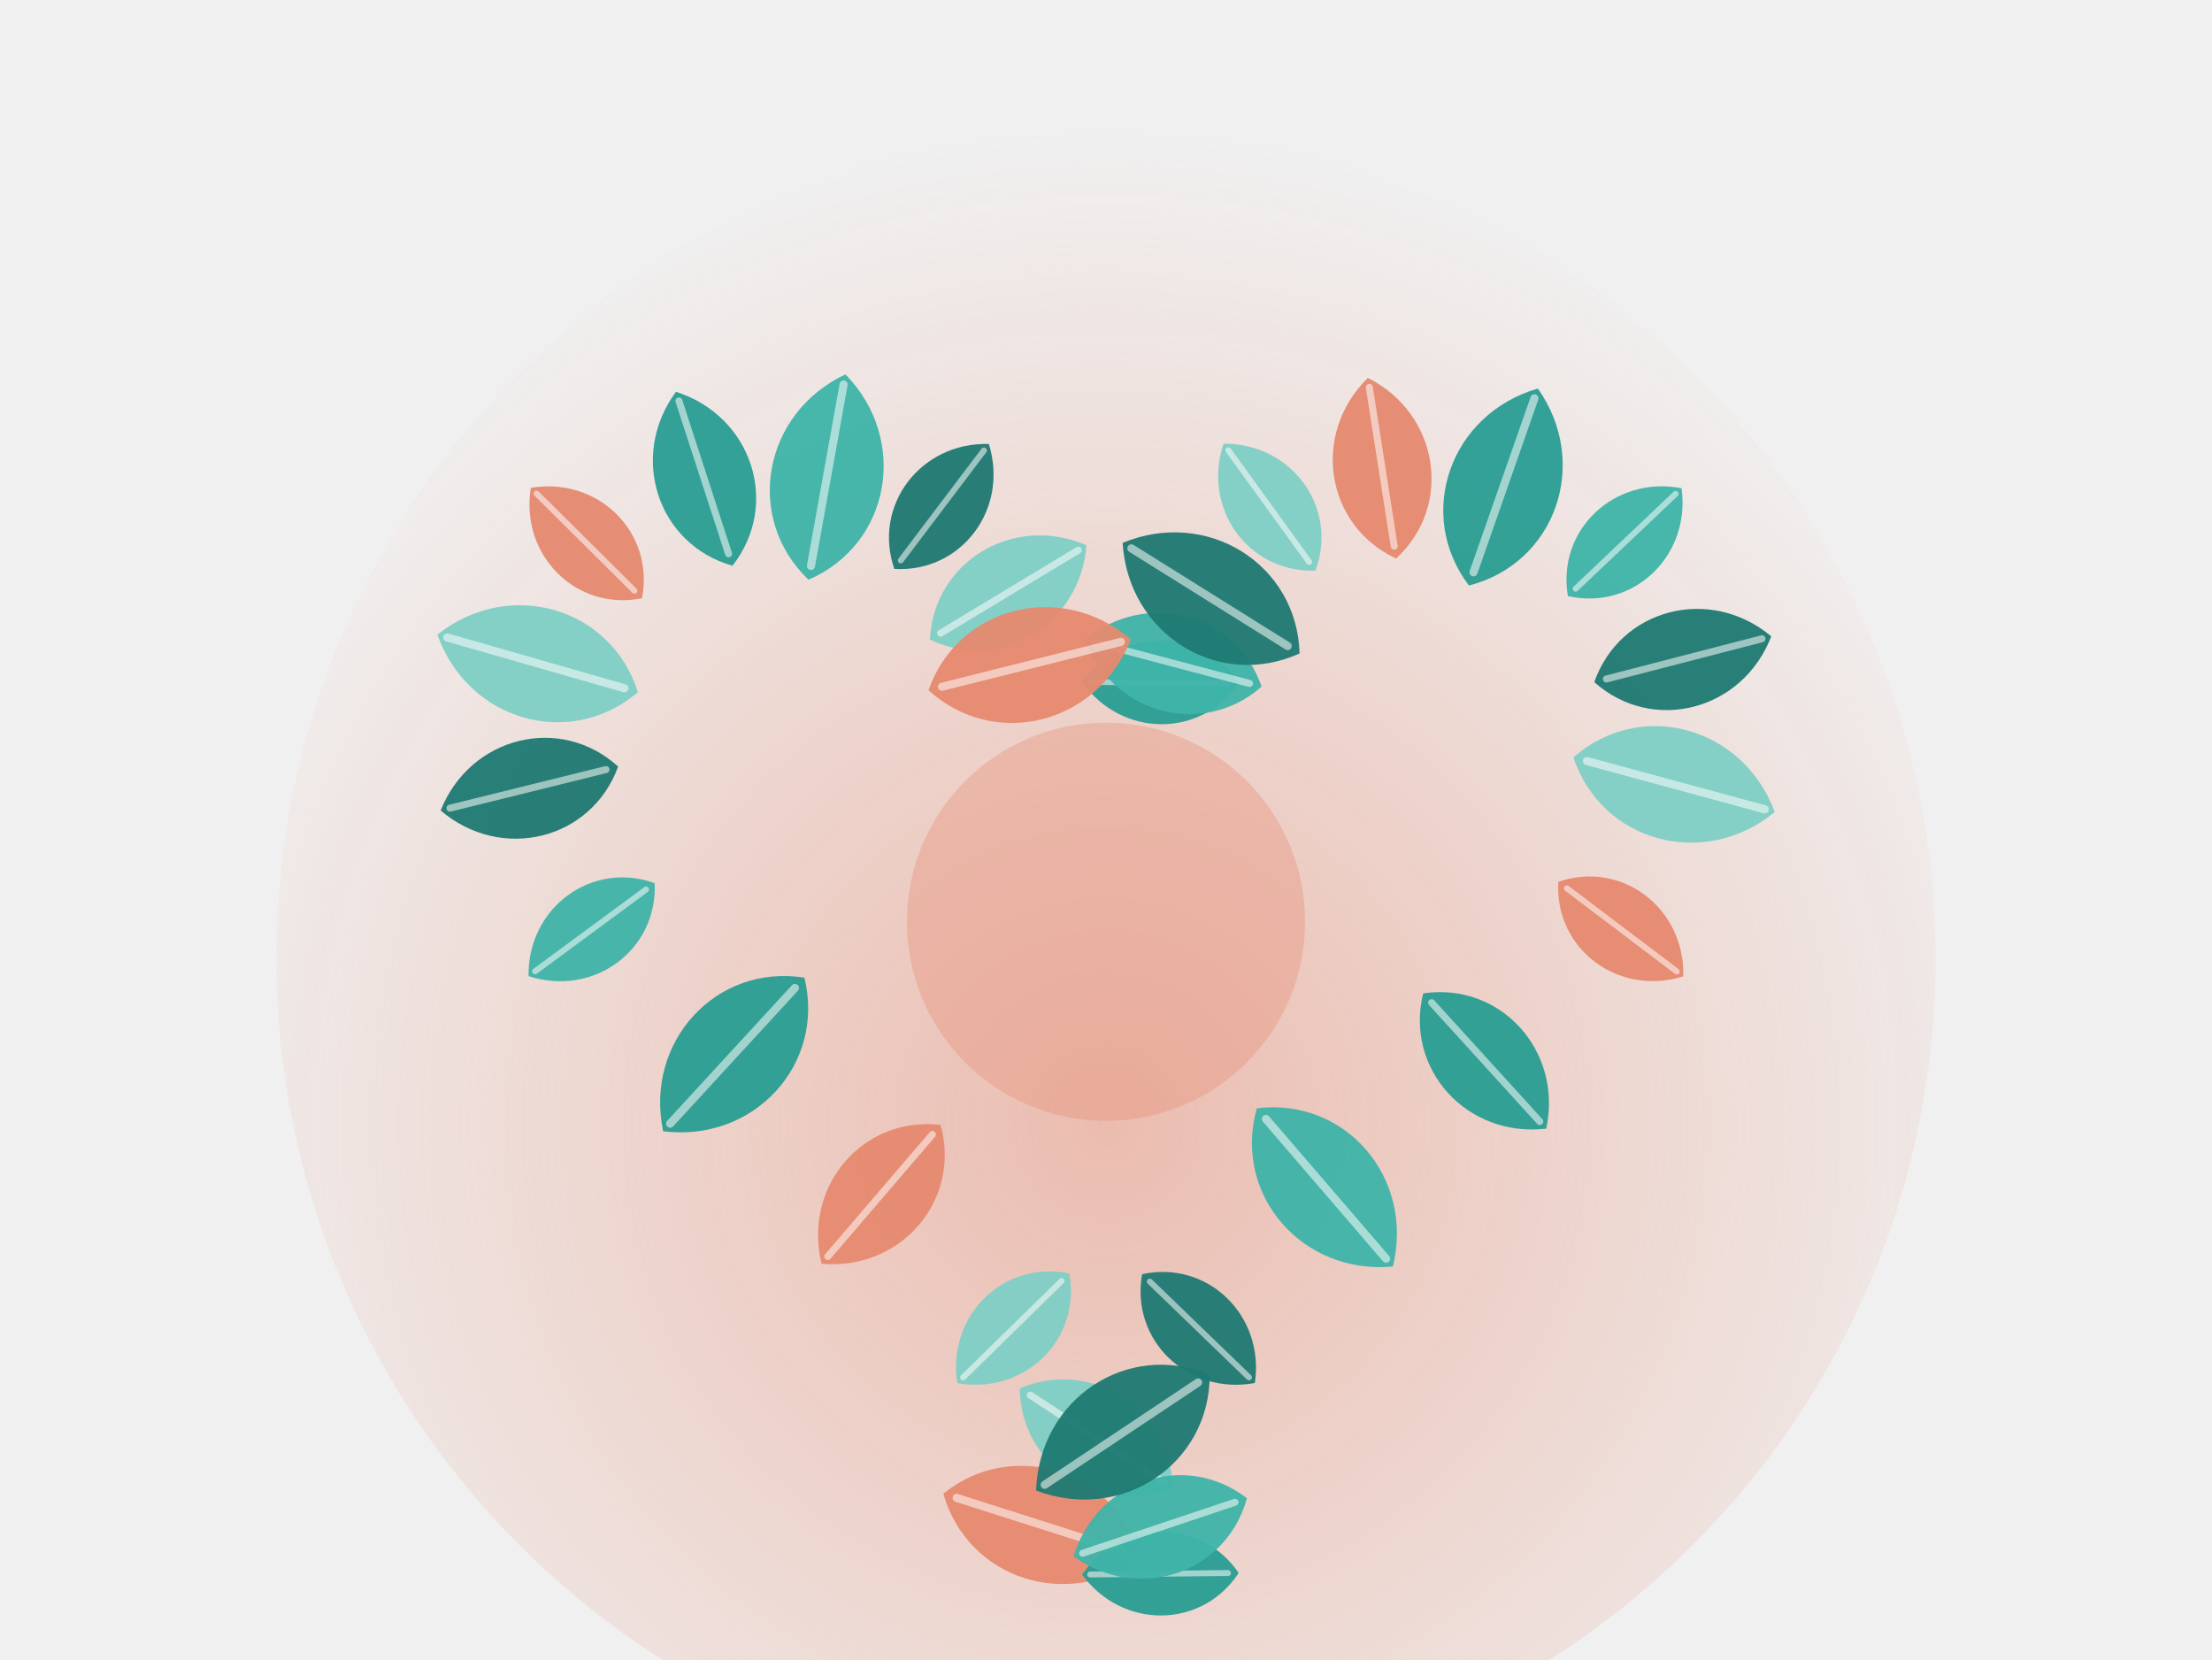
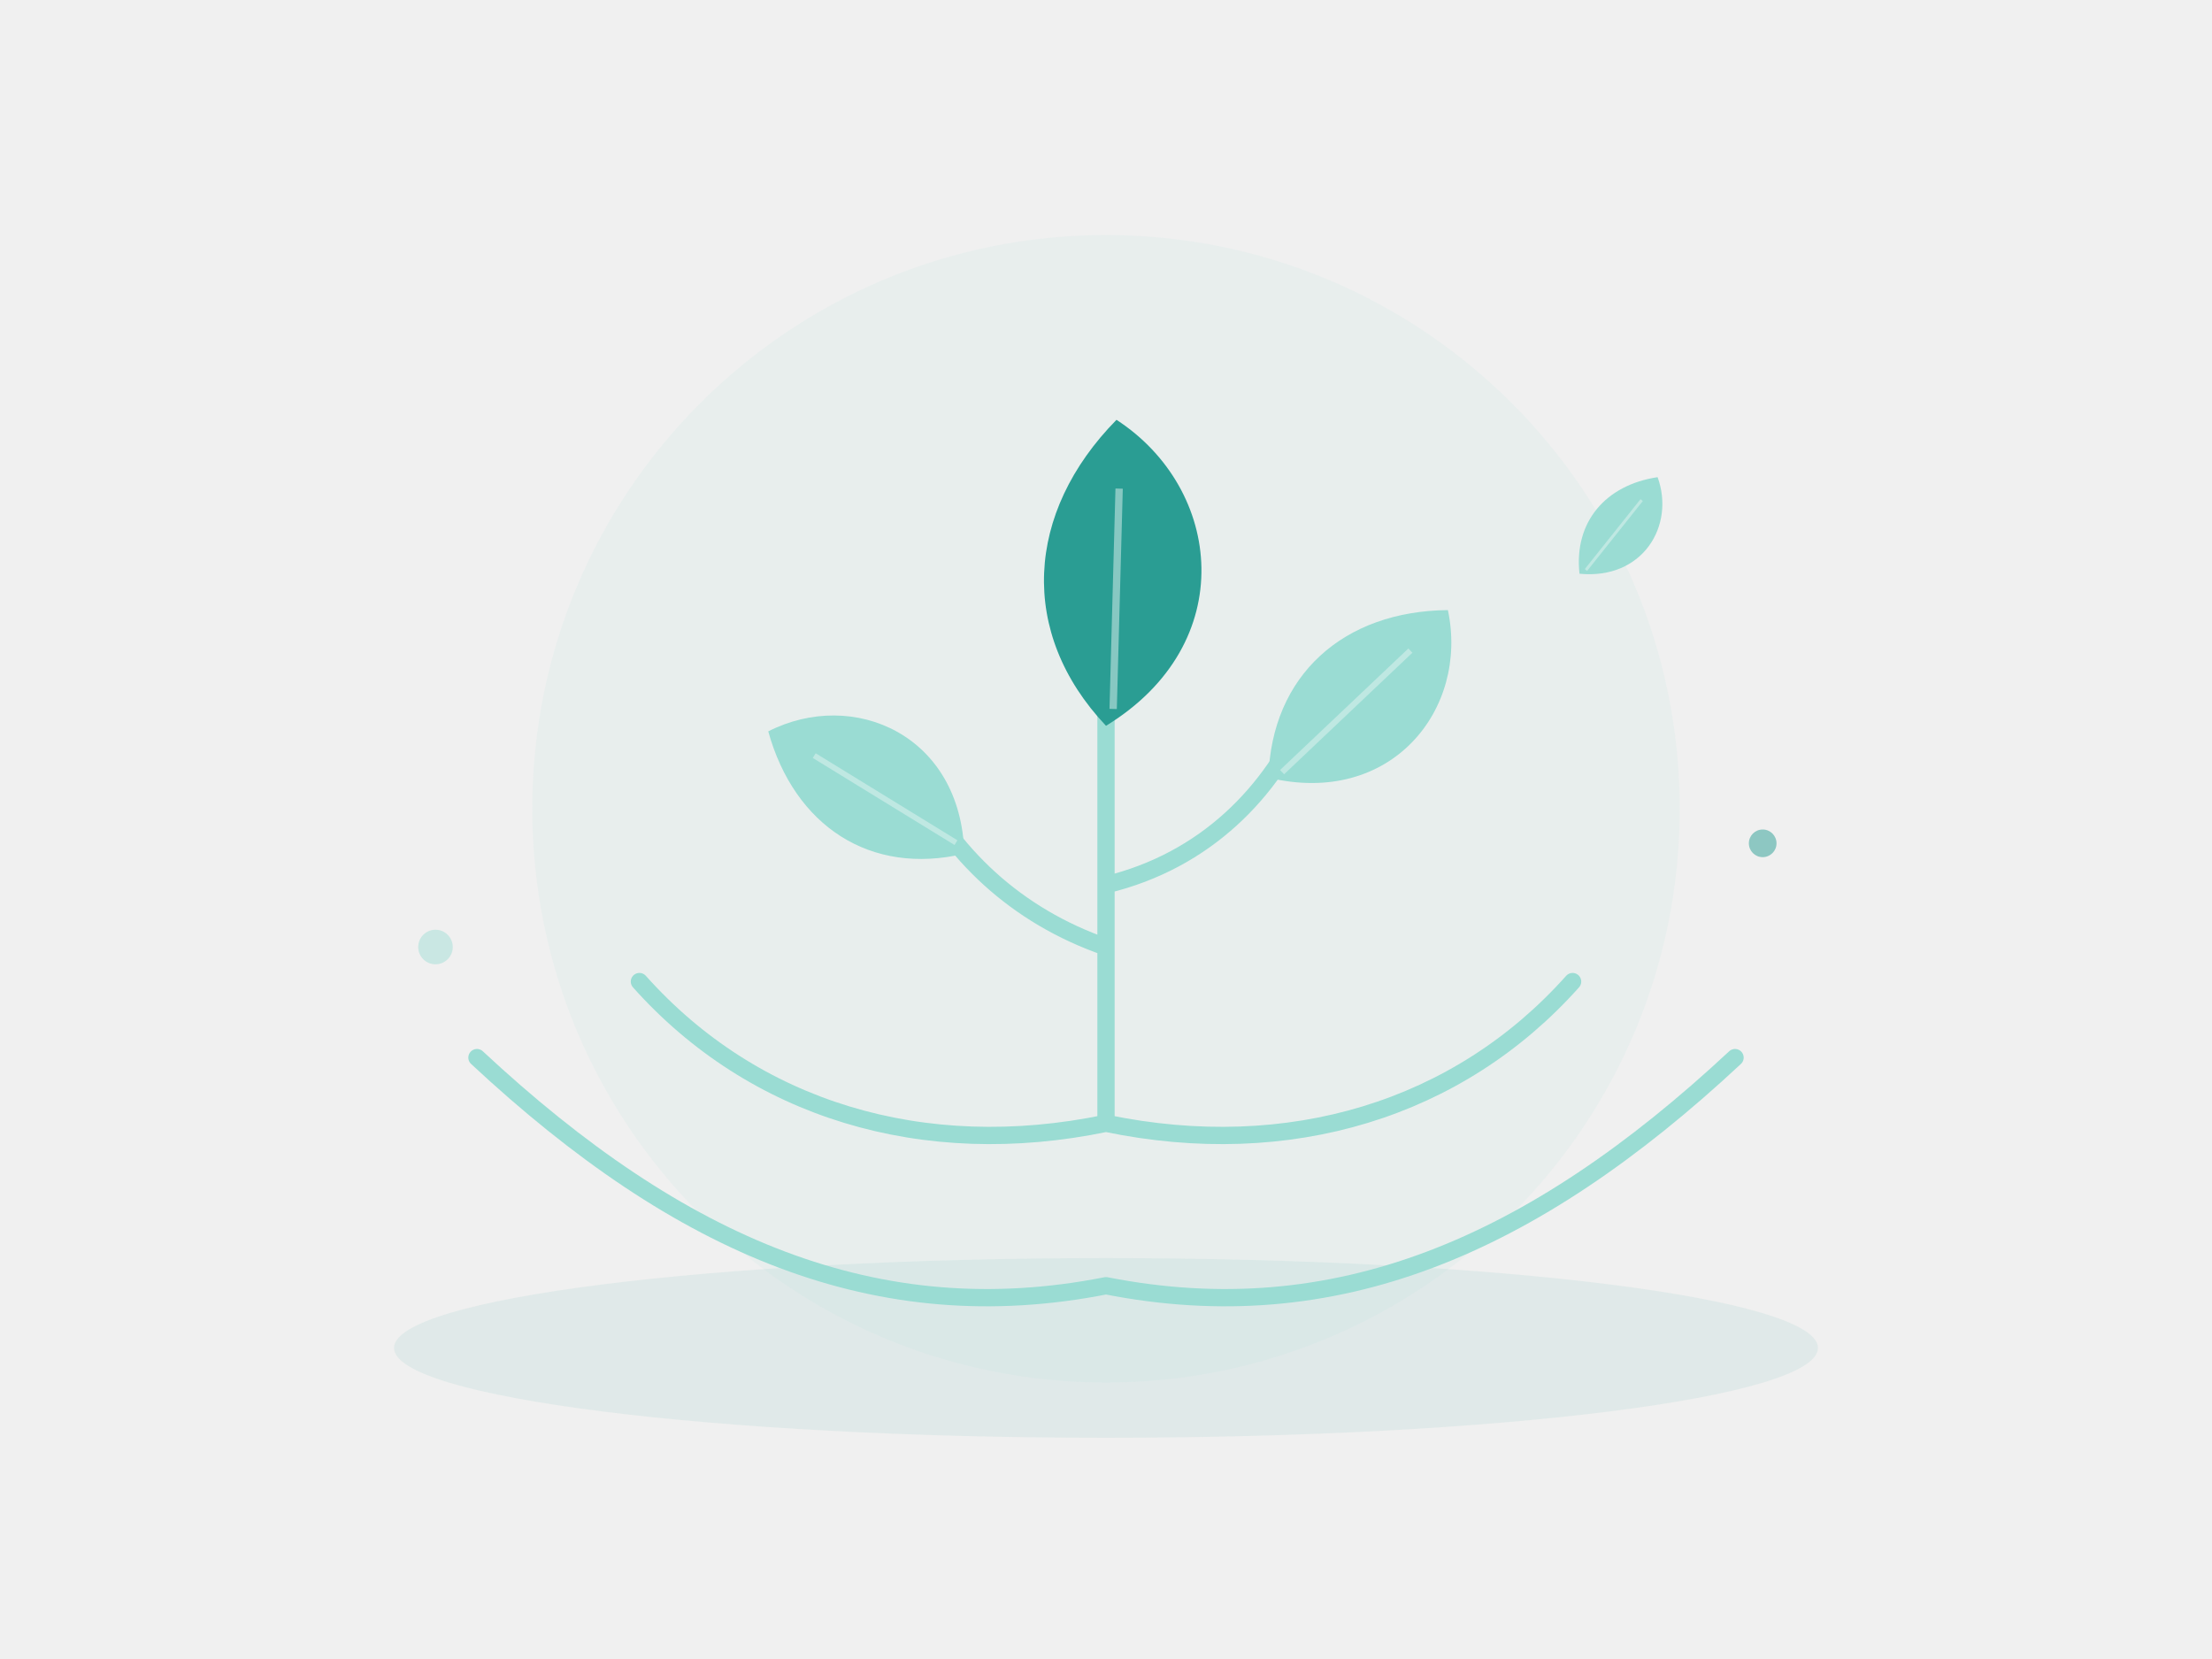
- <svg xmlns="http://www.w3.org/2000/svg" viewBox="0 0 600 450" aria-hidden="true">
-   <defs>
-     <radialGradient id="gw" cx="50%" cy="60%" r="60%">
-       <stop offset="0" stop-color="#E6896F" stop-opacity=".5" />
-       <stop offset="1" stop-color="#E6896F" stop-opacity="0" />
-     </radialGradient>
-   </defs>
-   <circle cx="300" cy="260" r="225" fill="url(#gw)" />
-   <circle cx="300" cy="250" r="54" fill="#E6896F" fill-opacity=".35" />
-   <g transform="translate(300.0,185.0) rotate(90.4)" opacity="0.95">
-     <path d="M0,-36.0 C15.1,-25.9 15.1,-4.3 0,6.5 C-15.1,-4.3 -15.1,-25.9 0,-36.0Z" fill="#2A9D93" />
-     <path d="M0,-33.1 L0,4.3" stroke="#fff" stroke-opacity=".55" stroke-width="1.6" stroke-linecap="round" />
+ <svg xmlns="http://www.w3.org/2000/svg" viewBox="0 0 640 480" aria-hidden="true" focusable="false">
+   <ellipse cx="320" cy="390" rx="206" ry="26" fill="#2A9D93" opacity=".08" />
+   <circle cx="320" cy="234" r="166" fill="#9ADCD3" opacity=".09" />
+   <g fill="none" stroke="#9ADCD3" stroke-width="5" stroke-linecap="round" stroke-linejoin="round">
+     <path d="M138 306C197 361 254 385 320 372C386 385 443 361 502 306" />
+     <path d="M185 284C218 321 267 336 320 325C373 336 422 321 455 284M320 324V194M320 274C294 265 275 247 264 224M320 256C349 249 368 229 378 206" />
  </g>
-   <g transform="translate(301.6,175.5) rotate(104.8)" opacity="0.95">
-     <path d="M0,-42.0 C17.6,-30.2 17.6,-5.0 0,7.6 C-17.6,-5.0 -17.6,-30.2 0,-42.0Z" fill="#3FB3A8" />
-     <path d="M0,-38.6 L0,5.0" stroke="#fff" stroke-opacity=".55" stroke-width="1.9" stroke-linecap="round" />
+   <g transform="translate(320 210) rotate(23) scale(1.06)" fill="#2A9D93">
+     <path d="M0 0C-32-14-43-45-30-78C4-72 25-35 0 0Z" />
+     <path d="M0-5L-22-61" stroke="#E3F3F1" stroke-width="2" opacity=".5" />
  </g>
-   <g transform="translate(311.8,151.8) rotate(122.0)" opacity="0.95">
-     <path d="M0,-48.0 C20.2,-34.6 20.2,-5.8 0,8.6 C-20.2,-5.8 -20.2,-34.6 0,-48.0Z" fill="#1E7A72" />
-     <path d="M0,-44.2 L0,5.8" stroke="#fff" stroke-opacity=".55" stroke-width="2.2" stroke-linecap="round" />
+   <g transform="translate(279 247) rotate(-37) scale(0.8)" fill="#9ADCD3">
+     <path d="M0 0C-32-14-43-45-30-78C4-72 25-35 0 0Z" />
+     <path d="M0-5L-22-61" stroke="#E3F3F1" stroke-width="2" opacity=".5" />
  </g>
-   <g transform="translate(335.7,125.6) rotate(144.1)" opacity="0.95">
-     <path d="M0,-36.0 C15.1,-25.9 15.1,-4.3 0,6.5 C-15.1,-4.3 -15.1,-25.9 0,-36.0Z" fill="#7FCFC5" />
-     <path d="M0,-33.1 L0,4.3" stroke="#fff" stroke-opacity=".55" stroke-width="1.6" stroke-linecap="round" />
+   <g transform="translate(367 225) rotate(68) scale(0.85)" fill="#9ADCD3">
+     <path d="M0 0C-32-14-43-45-30-78C4-72 25-35 0 0Z" />
+     <path d="M0-5L-22-61" stroke="#E3F3F1" stroke-width="2" opacity=".5" />
  </g>
-   <g transform="translate(372.2,110.0) rotate(171.1)" opacity="0.95">
-     <path d="M0,-42.0 C17.6,-30.2 17.6,-5.0 0,7.6 C-17.6,-5.0 -17.6,-30.2 0,-42.0Z" fill="#E6896F" />
-     <path d="M0,-38.6 L0,5.0" stroke="#fff" stroke-opacity=".55" stroke-width="1.9" stroke-linecap="round" />
+   <g transform="translate(457 166) rotate(60) scale(0.43)" fill="#9ADCD3">
+     <path d="M0 0C-32-14-43-45-30-78C4-72 25-35 0 0Z" />
+     <path d="M0-5L-22-61" stroke="#E3F3F1" stroke-width="2" opacity=".5" />
  </g>
-   <g transform="translate(414.3,113.5) rotate(199.3)" opacity="0.95">
-     <path d="M0,-48.0 C20.2,-34.6 20.2,-5.8 0,8.6 C-20.2,-5.8 -20.2,-34.6 0,-48.0Z" fill="#2A9D93" />
-     <path d="M0,-44.2 L0,5.8" stroke="#fff" stroke-opacity=".55" stroke-width="2.2" stroke-linecap="round" />
-   </g>
-   <g transform="translate(451.4,136.9) rotate(226.5)" opacity="0.95">
-     <path d="M0,-36.0 C15.1,-25.9 15.1,-4.3 0,6.5 C-15.1,-4.3 -15.1,-25.9 0,-36.0Z" fill="#3FB3A8" />
-     <path d="M0,-33.1 L0,4.3" stroke="#fff" stroke-opacity=".55" stroke-width="1.6" stroke-linecap="round" />
-   </g>
-   <g transform="translate(473.1,174.5) rotate(255.5)" opacity="0.95">
-     <path d="M0,-42.0 C17.6,-30.2 17.6,-5.0 0,7.6 C-17.6,-5.0 -17.6,-30.2 0,-42.0Z" fill="#1E7A72" />
-     <path d="M0,-38.6 L0,5.0" stroke="#fff" stroke-opacity=".55" stroke-width="1.9" stroke-linecap="round" />
-   </g>
-   <g transform="translate(473.1,218.0) rotate(285.2)" opacity="0.95">
-     <path d="M0,-48.0 C20.2,-34.6 20.2,-5.8 0,8.6 C-20.2,-5.8 -20.2,-34.6 0,-48.0Z" fill="#7FCFC5" />
-     <path d="M0,-44.2 L0,5.8" stroke="#fff" stroke-opacity=".55" stroke-width="2.2" stroke-linecap="round" />
-   </g>
-   <g transform="translate(451.4,260.9) rotate(307.1)" opacity="0.95">
-     <path d="M0,-36.0 C15.1,-25.9 15.1,-4.3 0,6.5 C-15.1,-4.3 -15.1,-25.9 0,-36.0Z" fill="#E6896F" />
-     <path d="M0,-33.1 L0,4.3" stroke="#fff" stroke-opacity=".55" stroke-width="1.6" stroke-linecap="round" />
-   </g>
-   <g transform="translate(414.3,300.5) rotate(317.7)" opacity="0.95">
-     <path d="M0,-42.0 C17.6,-30.2 17.6,-5.0 0,7.6 C-17.6,-5.0 -17.6,-30.2 0,-42.0Z" fill="#2A9D93" />
-     <path d="M0,-38.6 L0,5.0" stroke="#fff" stroke-opacity=".55" stroke-width="1.9" stroke-linecap="round" />
-   </g>
-   <g transform="translate(372.2,337.0) rotate(319.3)" opacity="0.95">
-     <path d="M0,-48.0 C20.2,-34.6 20.2,-5.8 0,8.6 C-20.2,-5.8 -20.2,-34.6 0,-48.0Z" fill="#3FB3A8" />
-     <path d="M0,-44.2 L0,5.8" stroke="#fff" stroke-opacity=".55" stroke-width="2.2" stroke-linecap="round" />
-   </g>
-   <g transform="translate(335.7,370.6) rotate(314.0)" opacity="0.95">
-     <path d="M0,-36.0 C15.1,-25.9 15.1,-4.3 0,6.5 C-15.1,-4.3 -15.1,-25.9 0,-36.0Z" fill="#1E7A72" />
-     <path d="M0,-33.1 L0,4.3" stroke="#fff" stroke-opacity=".55" stroke-width="1.6" stroke-linecap="round" />
-   </g>
-   <g transform="translate(311.8,399.5) rotate(303.1)" opacity="0.95">
-     <path d="M0,-42.0 C17.6,-30.2 17.6,-5.0 0,7.6 C-17.6,-5.0 -17.6,-30.2 0,-42.0Z" fill="#7FCFC5" />
-     <path d="M0,-38.6 L0,5.0" stroke="#fff" stroke-opacity=".55" stroke-width="1.9" stroke-linecap="round" />
-   </g>
-   <g transform="translate(301.6,419.7) rotate(287.7)" opacity="0.95">
-     <path d="M0,-48.0 C20.2,-34.6 20.2,-5.8 0,8.6 C-20.2,-5.8 -20.2,-34.6 0,-48.0Z" fill="#E6896F" />
-     <path d="M0,-44.2 L0,5.8" stroke="#fff" stroke-opacity=".55" stroke-width="2.2" stroke-linecap="round" />
-   </g>
-   <g transform="translate(300.0,427.0) rotate(89.4)" opacity="0.95">
-     <path d="M0,-36.0 C15.1,-25.9 15.1,-4.3 0,6.5 C-15.1,-4.3 -15.1,-25.9 0,-36.0Z" fill="#2A9D93" />
-     <path d="M0,-33.1 L0,4.3" stroke="#fff" stroke-opacity=".55" stroke-width="1.6" stroke-linecap="round" />
-   </g>
-   <g transform="translate(298.4,419.7) rotate(71.5)" opacity="0.95">
-     <path d="M0,-42.0 C17.6,-30.2 17.6,-5.0 0,7.6 C-17.6,-5.0 -17.6,-30.2 0,-42.0Z" fill="#3FB3A8" />
-     <path d="M0,-38.6 L0,5.0" stroke="#fff" stroke-opacity=".55" stroke-width="1.9" stroke-linecap="round" />
-   </g>
-   <g transform="translate(288.2,399.5) rotate(56.3)" opacity="0.95">
-     <path d="M0,-48.0 C20.2,-34.6 20.2,-5.8 0,8.6 C-20.2,-5.8 -20.2,-34.6 0,-48.0Z" fill="#1E7A72" />
-     <path d="M0,-44.2 L0,5.8" stroke="#fff" stroke-opacity=".55" stroke-width="2.2" stroke-linecap="round" />
-   </g>
-   <g transform="translate(264.3,370.6) rotate(45.6)" opacity="0.95">
-     <path d="M0,-36.0 C15.1,-25.9 15.1,-4.3 0,6.5 C-15.1,-4.3 -15.1,-25.9 0,-36.0Z" fill="#7FCFC5" />
-     <path d="M0,-33.1 L0,4.3" stroke="#fff" stroke-opacity=".55" stroke-width="1.6" stroke-linecap="round" />
-   </g>
-   <g transform="translate(227.8,337.0) rotate(40.6)" opacity="0.95">
-     <path d="M0,-42.0 C17.6,-30.2 17.6,-5.0 0,7.6 C-17.6,-5.0 -17.6,-30.2 0,-42.0Z" fill="#E6896F" />
-     <path d="M0,-38.6 L0,5.0" stroke="#fff" stroke-opacity=".55" stroke-width="1.9" stroke-linecap="round" />
-   </g>
-   <g transform="translate(185.7,300.5) rotate(42.6)" opacity="0.95">
-     <path d="M0,-48.0 C20.2,-34.6 20.2,-5.8 0,8.6 C-20.2,-5.8 -20.2,-34.6 0,-48.0Z" fill="#2A9D93" />
-     <path d="M0,-44.2 L0,5.8" stroke="#fff" stroke-opacity=".55" stroke-width="2.2" stroke-linecap="round" />
-   </g>
-   <g transform="translate(148.6,260.9) rotate(53.6)" opacity="0.95">
-     <path d="M0,-36.0 C15.1,-25.9 15.1,-4.3 0,6.5 C-15.1,-4.3 -15.1,-25.9 0,-36.0Z" fill="#3FB3A8" />
-     <path d="M0,-33.1 L0,4.3" stroke="#fff" stroke-opacity=".55" stroke-width="1.6" stroke-linecap="round" />
-   </g>
-   <g transform="translate(126.9,218.0) rotate(76.1)" opacity="0.95">
-     <path d="M0,-42.0 C17.6,-30.2 17.6,-5.0 0,7.6 C-17.6,-5.0 -17.6,-30.2 0,-42.0Z" fill="#1E7A72" />
-     <path d="M0,-38.6 L0,5.0" stroke="#fff" stroke-opacity=".55" stroke-width="1.9" stroke-linecap="round" />
-   </g>
-   <g transform="translate(126.9,174.5) rotate(106.0)" opacity="0.95">
-     <path d="M0,-48.0 C20.2,-34.6 20.2,-5.8 0,8.6 C-20.2,-5.8 -20.2,-34.6 0,-48.0Z" fill="#7FCFC5" />
-     <path d="M0,-44.2 L0,5.8" stroke="#fff" stroke-opacity=".55" stroke-width="2.2" stroke-linecap="round" />
-   </g>
-   <g transform="translate(148.6,136.9) rotate(134.8)" opacity="0.95">
-     <path d="M0,-36.0 C15.1,-25.9 15.1,-4.3 0,6.5 C-15.1,-4.3 -15.1,-25.9 0,-36.0Z" fill="#E6896F" />
-     <path d="M0,-33.1 L0,4.3" stroke="#fff" stroke-opacity=".55" stroke-width="1.6" stroke-linecap="round" />
-   </g>
-   <g transform="translate(185.7,113.5) rotate(162.0)" opacity="0.95">
-     <path d="M0,-42.0 C17.6,-30.2 17.6,-5.0 0,7.6 C-17.6,-5.0 -17.6,-30.2 0,-42.0Z" fill="#2A9D93" />
-     <path d="M0,-38.6 L0,5.0" stroke="#fff" stroke-opacity=".55" stroke-width="1.9" stroke-linecap="round" />
-   </g>
-   <g transform="translate(227.8,110.0) rotate(190.2)" opacity="0.95">
-     <path d="M0,-48.0 C20.2,-34.6 20.2,-5.8 0,8.6 C-20.2,-5.8 -20.2,-34.6 0,-48.0Z" fill="#3FB3A8" />
-     <path d="M0,-44.2 L0,5.8" stroke="#fff" stroke-opacity=".55" stroke-width="2.2" stroke-linecap="round" />
-   </g>
-   <g transform="translate(264.3,125.6) rotate(217.1)" opacity="0.95">
-     <path d="M0,-36.0 C15.1,-25.9 15.1,-4.3 0,6.5 C-15.1,-4.3 -15.1,-25.9 0,-36.0Z" fill="#1E7A72" />
-     <path d="M0,-33.1 L0,4.3" stroke="#fff" stroke-opacity=".55" stroke-width="1.6" stroke-linecap="round" />
-   </g>
-   <g transform="translate(288.2,151.8) rotate(238.9)" opacity="0.95">
-     <path d="M0,-42.0 C17.6,-30.2 17.6,-5.0 0,7.6 C-17.6,-5.0 -17.6,-30.2 0,-42.0Z" fill="#7FCFC5" />
-     <path d="M0,-38.6 L0,5.0" stroke="#fff" stroke-opacity=".55" stroke-width="1.9" stroke-linecap="round" />
-   </g>
-   <g transform="translate(298.4,175.5) rotate(255.9)" opacity="0.95">
-     <path d="M0,-48.0 C20.2,-34.6 20.2,-5.8 0,8.6 C-20.2,-5.8 -20.2,-34.6 0,-48.0Z" fill="#E6896F" />
-     <path d="M0,-44.2 L0,5.8" stroke="#fff" stroke-opacity=".55" stroke-width="2.2" stroke-linecap="round" />
-   </g>
+   <circle cx="126" cy="274" r="5" fill="#9ADCD3" opacity=".45" />
+   <circle cx="510" cy="244" r="4" fill="#2A9D93" opacity=".5" />
</svg>
